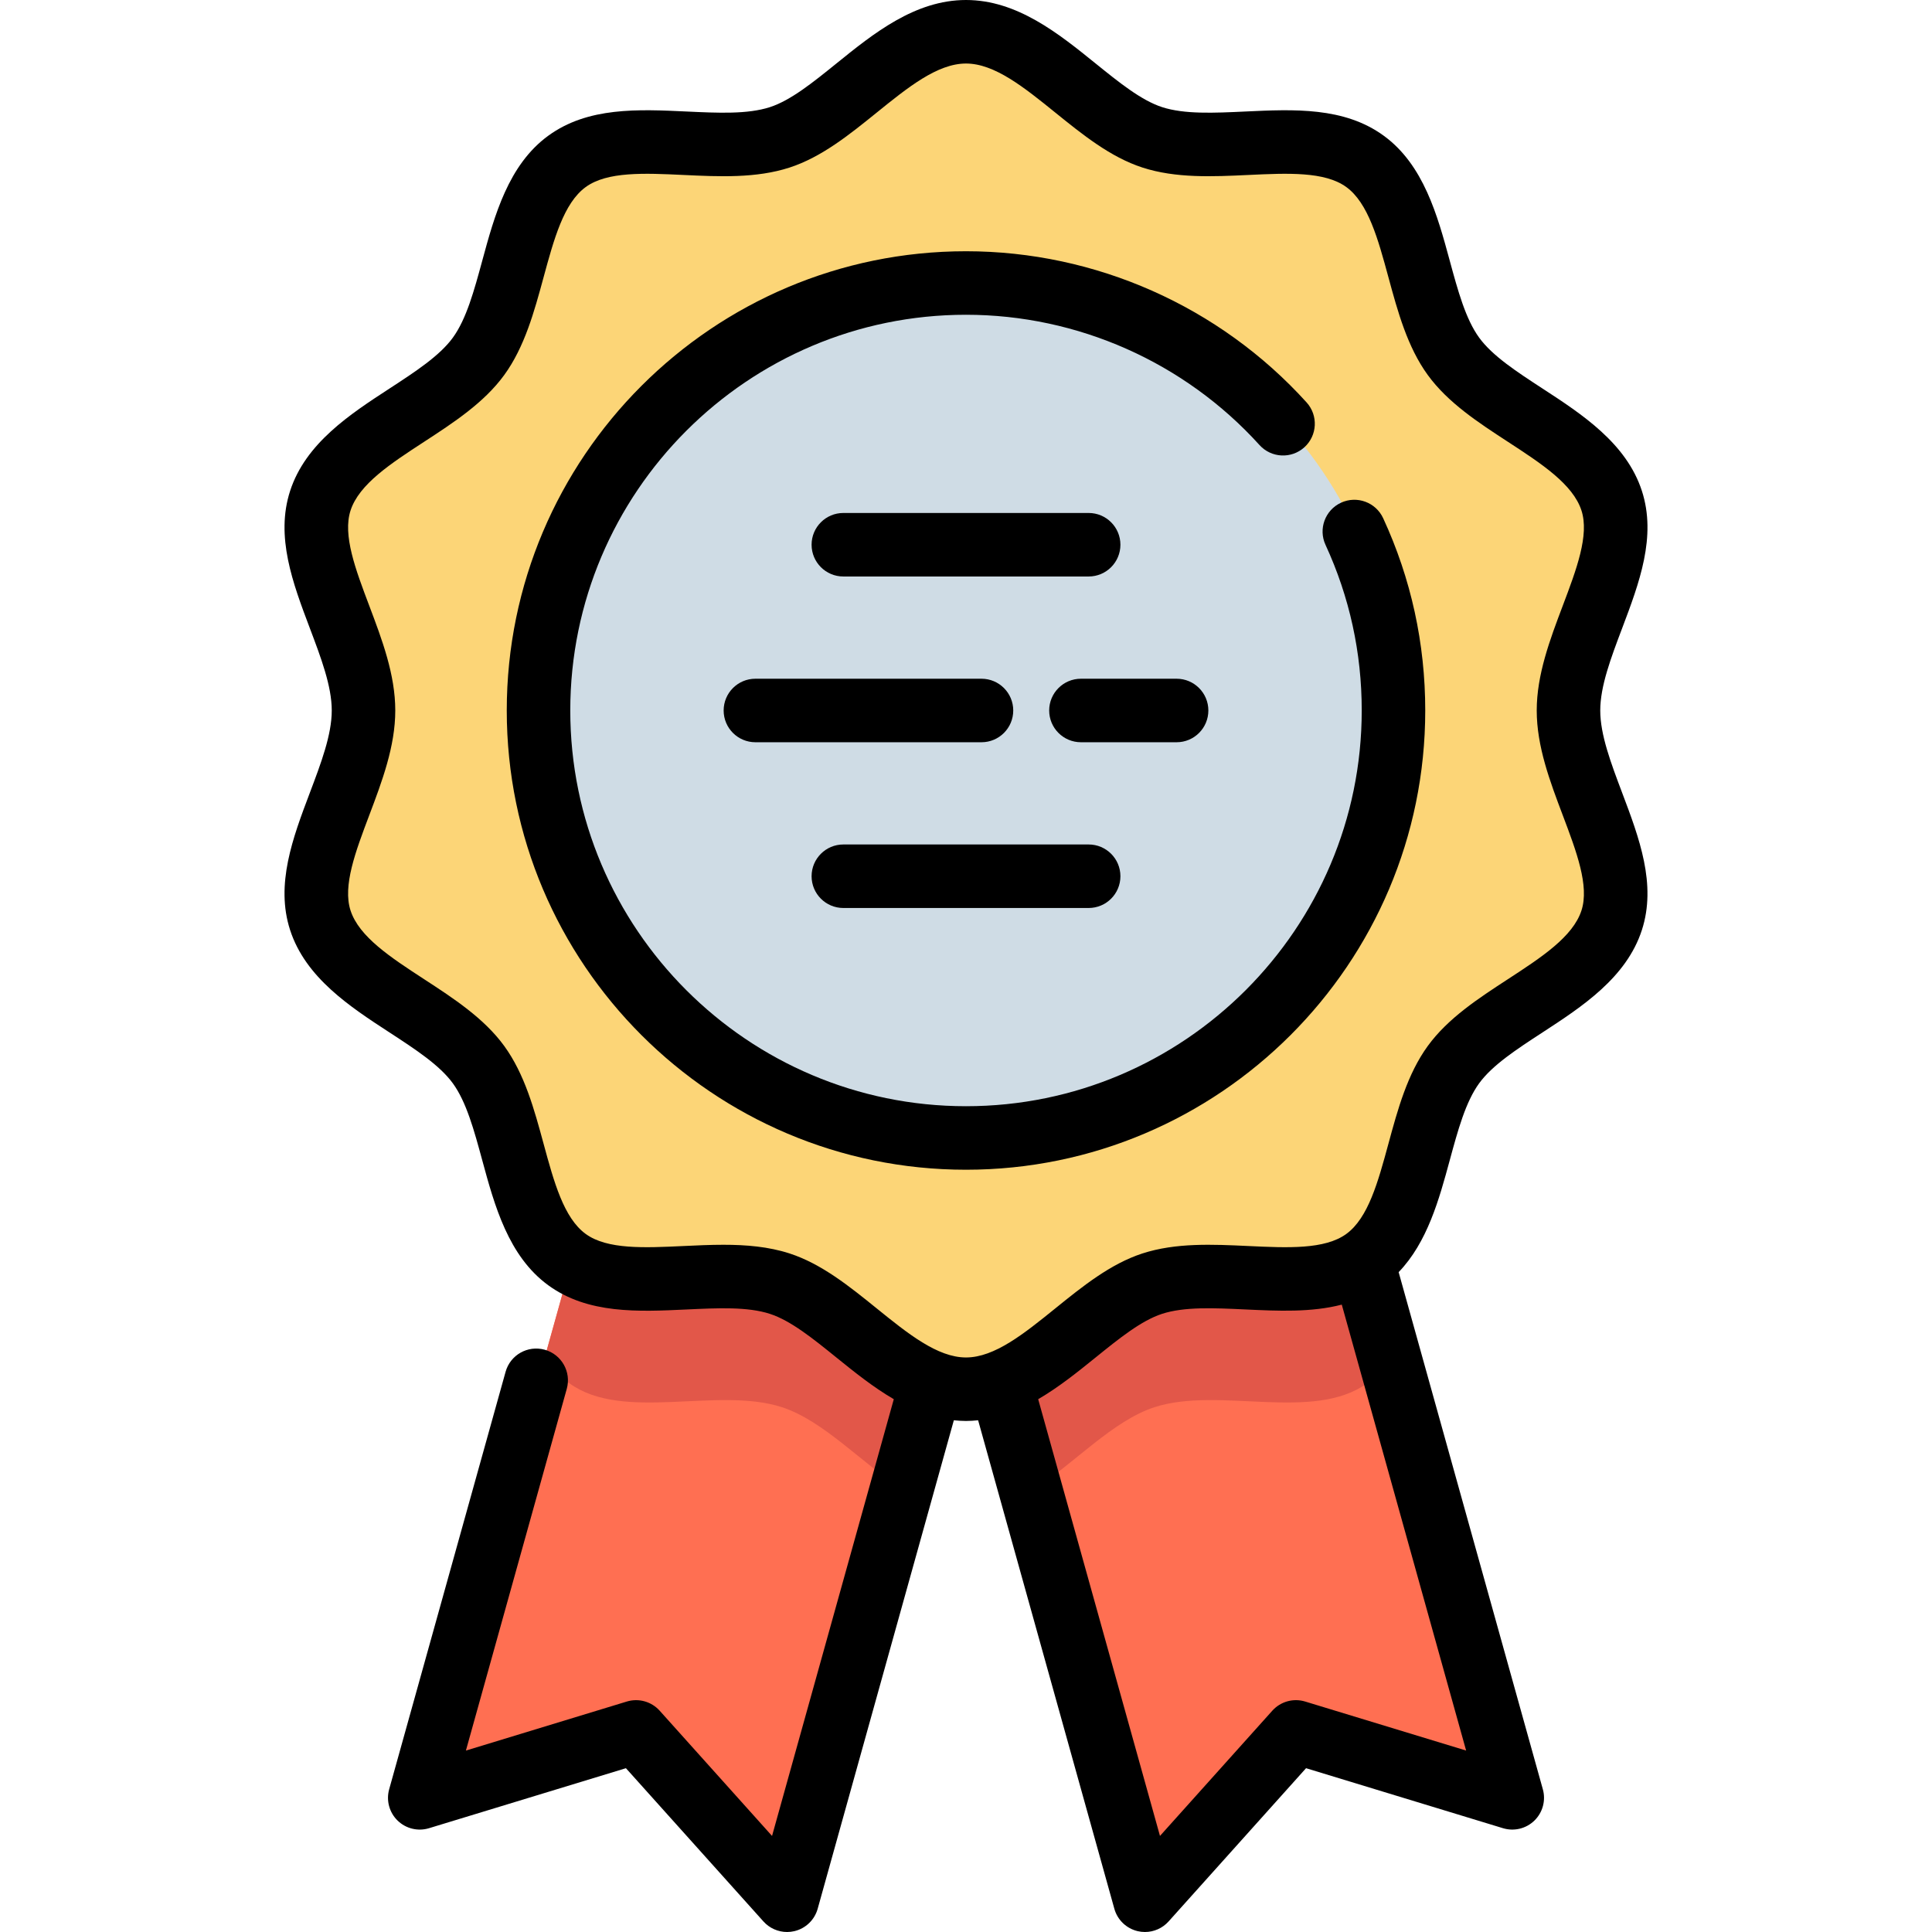
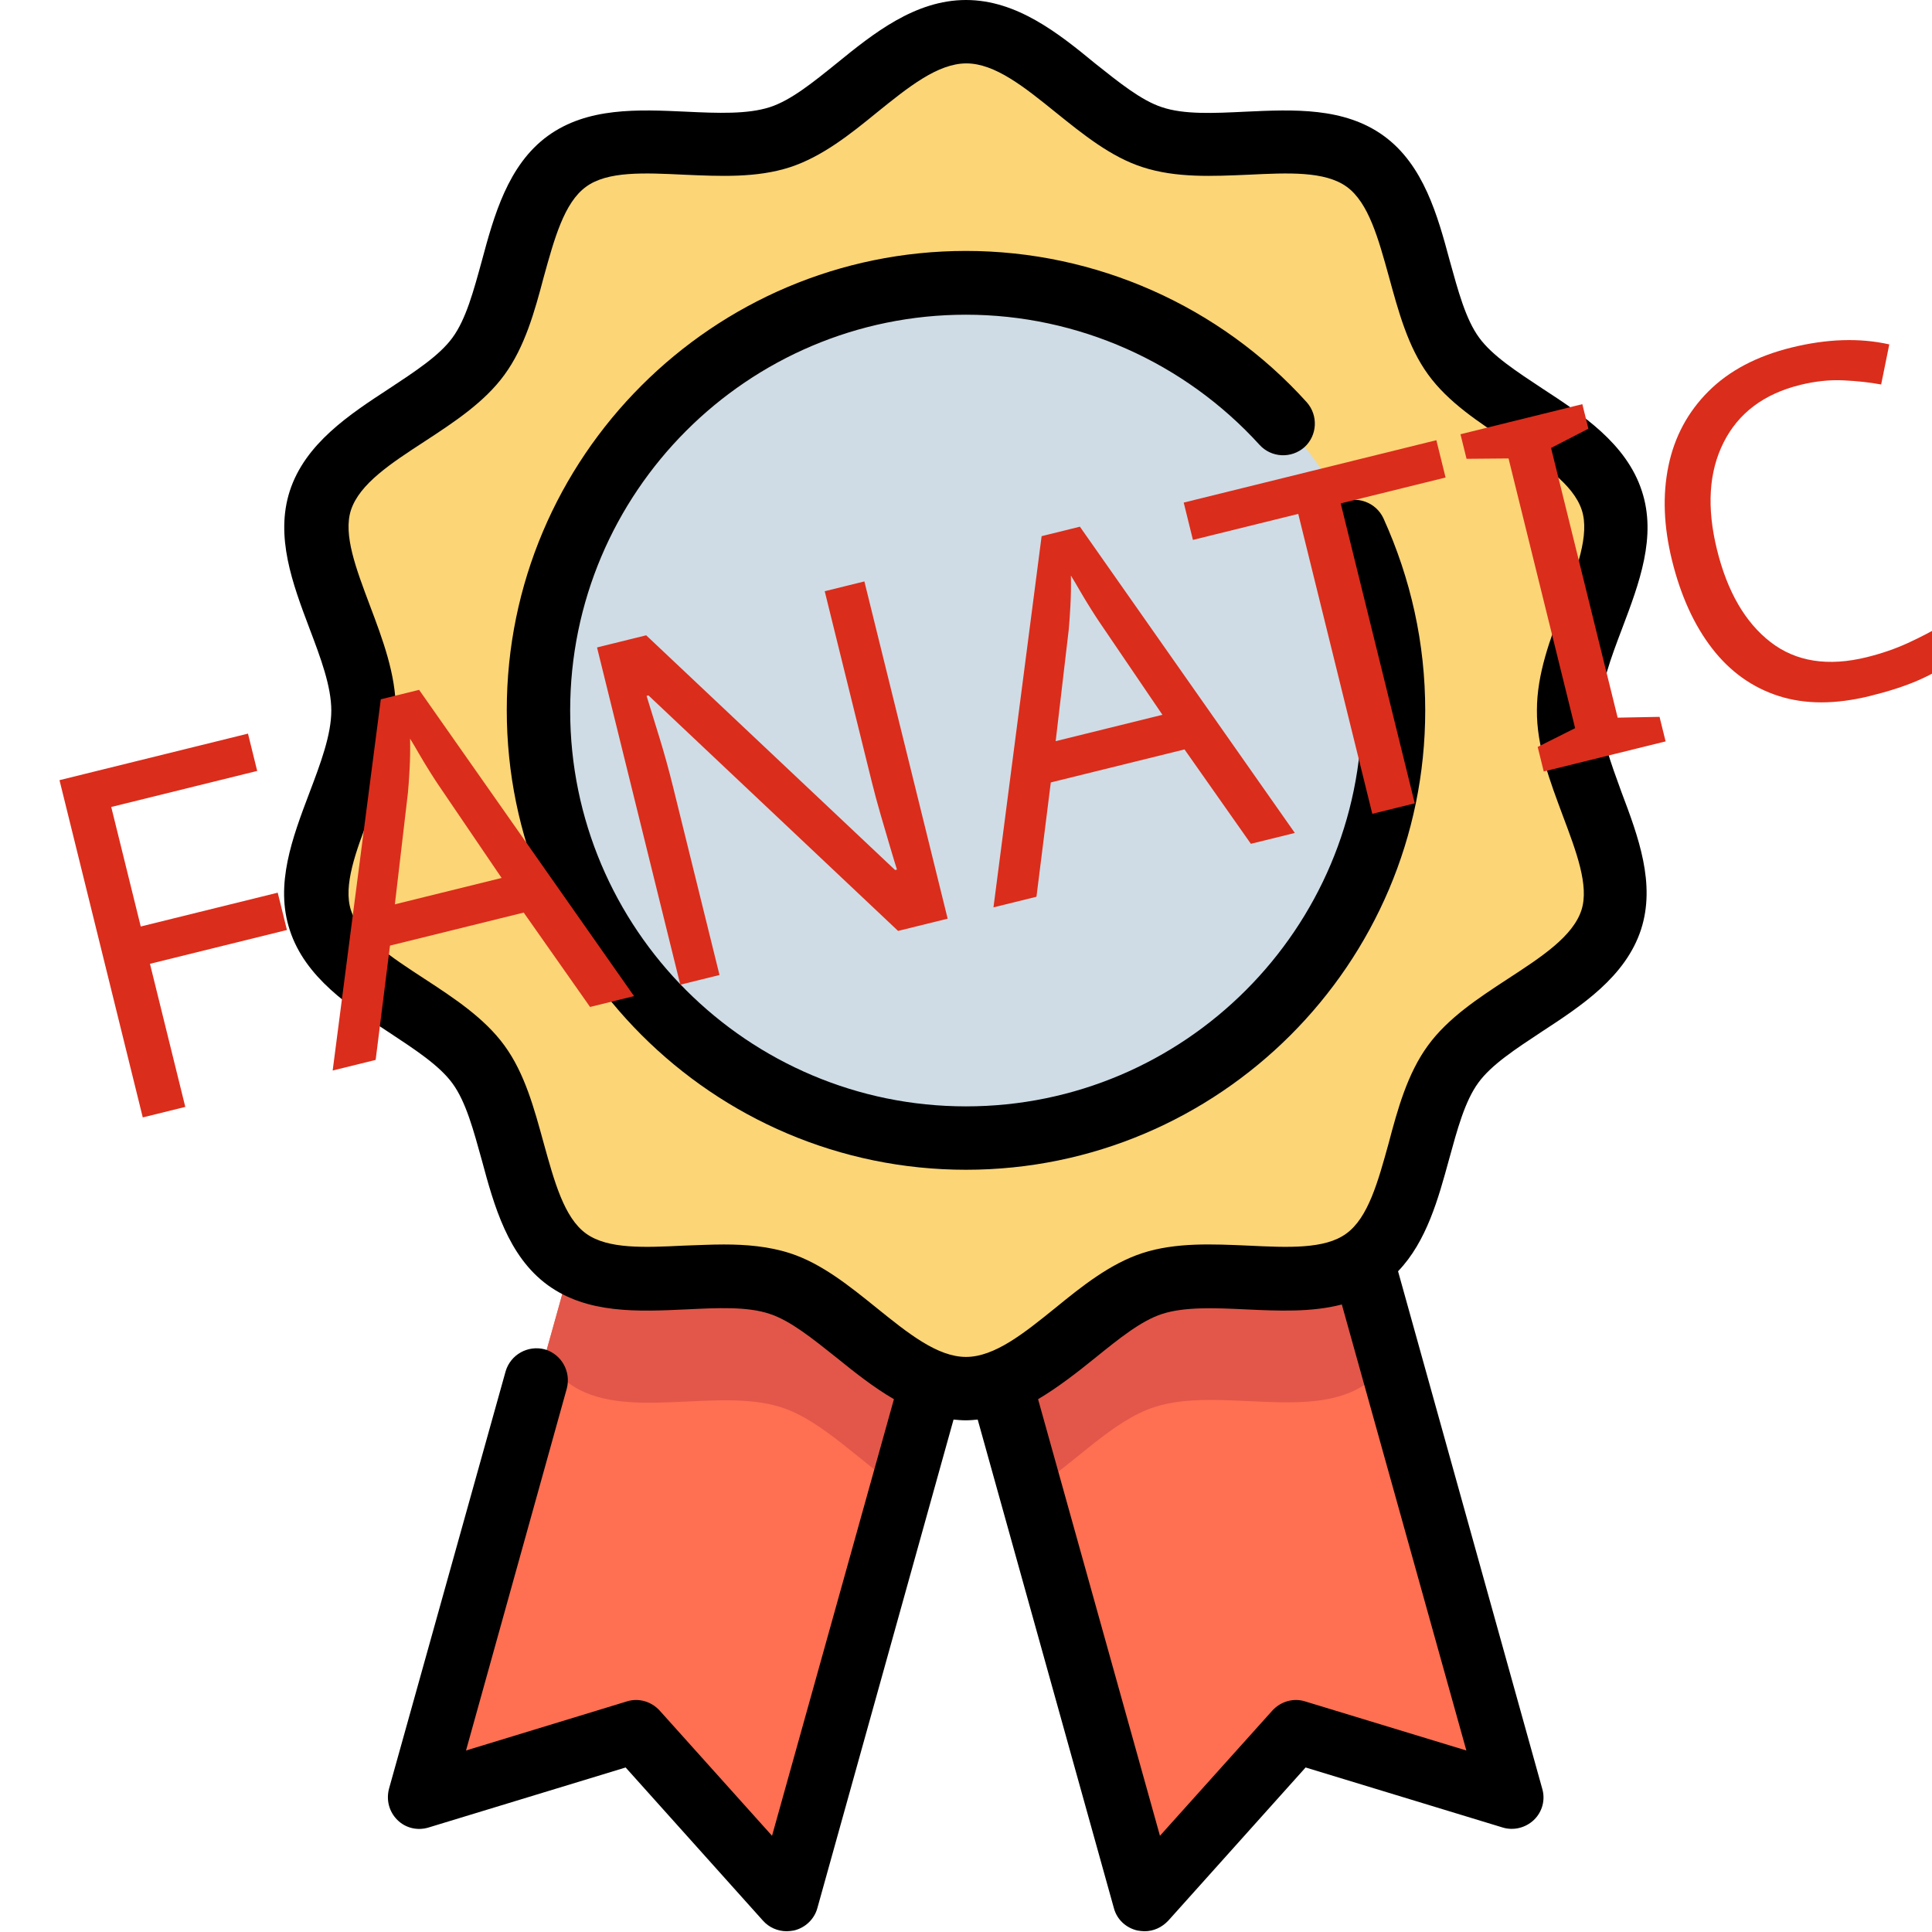
<svg xmlns="http://www.w3.org/2000/svg" version="1.1" id="Layer_1" x="0px" y="0px" viewBox="0 0 512 512" style="enable-background:new 0 0 512 512;" xml:space="preserve">
+   <style type="text/css">
+ 	.st0{fill:#FF6F52;}
+ 	.st1{fill:#FCD577;}
+ 	.st2{fill:#E25749;}
+ 	.st3{fill:#CFDCE5;}
+ 	.st4{fill:#DB2D1B;}
+ 	.st5{font-family:'Consolas-Bold';}
+ 	.st6{font-size:128.94px;}
+ </style>
  <g>
-     <polygon style="fill:#FF6F52;" points="247.432,366.338 239.465,394.929 209.168,503.584 169.142,458.98 111.824,476.44    144.444,359.448 151.48,334.234 207.227,340.181  " />
-     <polygon style="fill:#FF6F52;" points="401.353,476.44 344.024,458.98 304.009,503.584 273.701,394.929 265.734,366.349    305.939,340.181 361.697,334.234 368.733,359.448  " />
+     <polygon class="st0" points="247.4,366.3 239.5,394.9 209.2,503.6 169.1,459 111.8,476.4 144.4,359.4 151.5,334.2 207.2,340.2  " />
+     <polygon class="st0" points="401.4,476.4 344,459 304,503.6 273.7,394.9 265.7,366.3 305.9,340.2 361.7,334.2 368.7,359.4  " />
  </g>
-   <path style="fill:#FCD577;" d="M416.251,188.287c0-18.314,16.81-39.07,11.446-55.595c-5.561-17.127-31.547-23.997-41.922-38.252  c-10.478-14.399-9.053-41.199-23.452-51.678c-14.255-10.375-39.253-0.808-56.38-6.369c-16.527-5.366-31.043-27.977-49.358-27.977  s-32.831,22.611-49.355,27.977c-17.127,5.561-42.124-4.006-56.381,6.369C136.45,53.24,137.875,80.041,127.397,94.44  c-10.375,14.255-36.361,21.125-41.922,38.251c-5.366,16.525,11.444,37.282,11.444,55.596s-16.81,39.07-11.446,55.595  c5.561,17.127,31.547,23.997,41.922,38.252c10.478,14.399,9.053,41.199,23.452,51.678c14.255,10.375,39.253,0.808,56.38,6.369  c16.525,5.366,31.042,27.977,49.356,27.977s32.831-22.611,49.355-27.977c17.127-5.561,42.124,4.006,56.381-6.369  c14.399-10.478,12.974-37.279,23.452-51.678c10.375-14.255,36.361-21.125,41.922-38.251  C433.062,227.357,416.251,206.601,416.251,188.287z" />
+   <path class="st1" d="M416.3,188.3c0-18.3,16.8-39.1,11.4-55.6c-5.6-17.1-31.5-24-41.9-38.3c-10.5-14.4-9.1-41.2-23.5-51.7  c-14.3-10.4-39.3-0.8-56.4-6.4c-16.5-5.4-31-28-49.4-28s-32.8,22.6-49.4,28c-17.1,5.6-42.1-4-56.4,6.4c-14.4,10.5-13,37.3-23.5,51.7  C117,108.7,91,115.6,85.5,132.7c-5.4,16.5,11.4,37.3,11.4,55.6s-16.8,39.1-11.4,55.6c5.6,17.1,31.5,24,41.9,38.3  c10.5,14.4,9.1,41.2,23.5,51.7c14.3,10.4,39.3,0.8,56.4,6.4c16.5,5.4,31,28,49.4,28s32.8-22.6,49.4-28c17.1-5.6,42.1,4,56.4-6.4  c14.4-10.5,13-37.3,23.5-51.7c10.4-14.3,36.4-21.1,41.9-38.3C433.1,227.4,416.3,206.6,416.3,188.3z" />
  <g>
-     <path style="fill:#E25749;" d="M207.227,340.181l40.205,26.157l-7.967,28.592c-11.008-7.092-21.174-18.414-32.238-22.005   c-17.124-5.566-42.124,4.006-56.375-6.374c-2.592-1.896-4.679-4.309-6.407-7.103l7.036-25.214L207.227,340.181z" />
-     <path style="fill:#E25749;" d="M368.733,359.448c-1.728,2.794-3.815,5.207-6.407,7.103c-14.262,10.38-39.263,0.808-56.386,6.374   c-11.064,3.591-21.23,14.913-32.238,22.005l-7.967-28.58l40.205-26.168l55.758-5.947L368.733,359.448z" />
+     <path class="st2" d="M207.2,340.2l40.2,26.2l-8,28.6c-11-7.1-21.2-18.4-32.2-22c-17.1-5.6-42.1,4-56.4-6.4   c-2.6-1.9-4.7-4.3-6.4-7.1l7-25.2L207.2,340.2z" />
+     <path class="st2" d="M368.7,359.4c-1.7,2.8-3.8,5.2-6.4,7.1c-14.3,10.4-39.3,0.8-56.4,6.4c-11.1,3.6-21.2,14.9-32.2,22l-8-28.6   l40.2-26.2l55.8-5.9L368.7,359.4z" />
  </g>
-   <circle style="fill:#CFDCE5;" cx="256.584" cy="188.291" r="113.289" />
-   <path d="M355.388,133.221c-4.22,1.948-6.062,6.948-4.115,11.168c6.369,13.799,9.599,28.568,9.599,43.897  c0,57.827-47.045,104.872-104.871,104.872c-57.827,0-104.872-47.045-104.872-104.872c0-57.826,47.045-104.872,104.872-104.872  c29.573,0,57.924,12.585,77.781,34.528c3.119,3.446,8.439,3.711,11.888,0.594c3.446-3.119,3.712-8.441,0.592-11.888  c-23.043-25.462-55.942-40.065-90.261-40.065c-67.108,0-121.704,54.596-121.704,121.704s54.596,121.704,121.704,121.704  c67.107,0,121.703-54.596,121.703-121.704c0-17.782-3.751-34.925-11.148-50.951C364.608,133.116,359.607,131.274,355.388,133.221z" />
-   <path d="M424.083,188.286c0-6.442,2.82-13.903,5.806-21.802c4.508-11.925,9.169-24.257,5.228-36.393  c-4.106-12.644-15.903-20.329-26.311-27.111c-6.836-4.454-13.294-8.661-16.812-13.495c-3.593-4.937-5.636-12.456-7.8-20.416  c-3.235-11.905-6.902-25.398-17.505-33.114c-10.496-7.638-23.794-7.011-36.652-6.405c-8.306,0.392-16.151,0.762-22.081-1.164  c-5.519-1.792-11.42-6.562-17.667-11.612C280.56,8.913,269.533,0,256.001,0c-13.533,0-24.56,8.913-34.289,16.777  c-6.247,5.05-12.148,9.819-17.665,11.611c-5.93,1.926-13.776,1.555-22.082,1.164c-12.858-0.607-26.157-1.234-36.653,6.405  c-10.603,7.716-14.269,21.209-17.505,33.114c-2.163,7.96-4.207,15.478-7.8,20.416c-3.518,4.834-9.976,9.041-16.812,13.495  c-10.409,6.781-22.206,14.467-26.31,27.11c-3.941,12.136,0.72,24.468,5.228,36.394c2.985,7.899,5.805,15.36,5.805,21.802  s-2.82,13.903-5.806,21.802c-4.508,11.926-9.169,24.258-5.228,36.394c4.106,12.643,15.903,20.329,26.311,27.11  c6.836,4.454,13.294,8.661,16.812,13.495c3.593,4.937,5.636,12.457,7.8,20.416c3.235,11.905,6.902,25.398,17.505,33.114  c10.495,7.638,23.793,7.011,36.652,6.405c8.305-0.393,16.151-0.762,22.081,1.164c5.519,1.792,11.42,6.562,17.668,11.612  c4.701,3.799,9.71,7.836,15.153,11.002L204.6,486.541l-29.778-33.184c-2.186-2.436-5.585-3.383-8.717-2.43l-42.635,12.992  l26.731-95.86c1.248-4.477-1.369-9.118-5.846-10.367c-4.479-1.247-9.119,1.369-10.367,5.846l-30.855,110.645  c-0.825,2.96,0.028,6.135,2.227,8.282s5.395,2.925,8.333,2.029l52.184-15.902l36.443,40.613c1.616,1.801,3.904,2.796,6.264,2.795  c0.637,0,1.28-0.072,1.917-0.221c2.993-0.7,5.365-2.975,6.191-5.935l36.088-129.46c1.059,0.111,2.128,0.187,3.219,0.187  c1.088,0,2.156-0.077,3.213-0.187l36.103,129.46c0.825,2.96,3.199,5.235,6.191,5.935c0.636,0.148,1.278,0.221,1.915,0.221  c2.361,0,4.649-0.995,6.265-2.796l36.431-40.613l52.195,15.902c2.938,0.895,6.132,0.118,8.332-2.029  c2.198-2.148,3.052-5.322,2.227-8.281l-38.214-137.05c7.617-7.905,10.742-19.355,13.534-29.631c2.163-7.96,4.207-15.479,7.8-20.416  c3.518-4.834,9.976-9.041,16.812-13.495c10.409-6.781,22.206-14.467,26.31-27.109c3.941-12.136-0.72-24.468-5.228-36.394  C426.902,202.189,424.083,194.729,424.083,188.286z M345.89,450.926c-3.131-0.956-6.532-0.006-8.718,2.43l-29.766,33.183  l-32.277-115.739c5.446-3.167,10.456-7.204,15.159-11.006c6.247-5.05,12.148-9.819,17.667-11.612  c5.932-1.926,13.777-1.555,22.082-1.164c8.648,0.408,17.49,0.814,25.549-1.28l32.952,118.178L345.89,450.926z M414.144,216.039  c3.64,9.631,7.079,18.729,4.963,25.245c-2.268,6.985-10.633,12.435-19.49,18.205c-7.812,5.09-15.891,10.353-21.233,17.694  c-5.415,7.441-7.967,16.828-10.433,25.906c-2.751,10.124-5.35,19.685-11.166,23.919c-5.712,4.155-15.544,3.692-25.956,3.201  c-9.448-0.444-19.219-0.907-28.073,1.968c-8.48,2.754-15.886,8.74-23.049,14.53c-8.294,6.704-16.126,13.035-23.707,13.035  s-15.415-6.332-23.708-13.036c-7.162-5.789-14.57-11.777-23.049-14.529c-5.584-1.813-11.533-2.299-17.535-2.299  c-3.514,0-7.048,0.166-10.537,0.331c-10.41,0.491-20.243,0.955-25.955-3.201c-5.816-4.233-8.415-13.795-11.166-23.919  c-2.466-9.078-5.018-18.466-10.433-25.906c-5.341-7.34-13.419-12.603-21.233-17.694c-8.857-5.77-17.222-11.221-19.49-18.206  c-2.115-6.514,1.324-15.612,4.964-25.243c3.389-8.966,6.893-18.236,6.893-27.752c0-9.517-3.504-18.788-6.892-27.752  c-3.641-9.631-7.079-18.729-4.964-25.244c2.268-6.985,10.633-12.435,19.49-18.205c7.812-5.09,15.891-10.353,21.233-17.692  c5.415-7.441,7.967-16.828,10.433-25.906c2.751-10.124,5.35-19.685,11.166-23.919c5.71-4.156,15.546-3.693,25.956-3.201  c9.447,0.445,19.219,0.907,28.073-1.968c8.48-2.754,15.886-8.74,23.049-14.529c8.292-6.706,16.126-13.038,23.706-13.038  c7.58,0,15.415,6.332,23.707,13.035c7.162,5.79,14.57,11.777,23.049,14.53c8.854,2.875,18.623,2.415,28.072,1.968  c10.41-0.49,20.244-0.954,25.955,3.201c5.816,4.233,8.415,13.795,11.166,23.919c2.466,9.078,5.018,18.466,10.433,25.906  c5.341,7.34,13.419,12.603,21.232,17.692c8.857,5.77,17.222,11.22,19.491,18.206c2.115,6.515-1.323,15.612-4.964,25.244  c-3.389,8.965-6.893,18.236-6.893,27.752C407.249,197.804,410.754,207.073,414.144,216.039z" />
-   <path d="M288.506,152.776c4.648,0,8.416-3.768,8.416-8.416s-3.768-8.416-8.416-8.416h-65.01c-4.648,0-8.416,3.768-8.416,8.416  s3.768,8.416,8.416,8.416H288.506z" />
-   <path d="M223.496,240.627h65.01c4.648,0,8.416-3.768,8.416-8.416s-3.768-8.416-8.416-8.416h-65.01c-4.648,0-8.416,3.768-8.416,8.416  S218.848,240.627,223.496,240.627z" />
-   <path d="M320.227,188.286c0-4.648-3.768-8.416-8.416-8.416H286.46c-4.648,0-8.416,3.768-8.416,8.416s3.768,8.416,8.416,8.416h25.351  C316.459,196.702,320.227,192.935,320.227,188.286z" />
-   <path d="M191.774,188.286c0,4.648,3.768,8.416,8.416,8.416h59.914c4.648,0,8.416-3.768,8.416-8.416s-3.768-8.416-8.416-8.416H200.19  C195.542,179.87,191.774,183.638,191.774,188.286z" />
-   <g>
- </g>
-   <g>
- </g>
-   <g>
- </g>
-   <g>
- </g>
-   <g>
- </g>
-   <g>
- </g>
-   <g>
- </g>
-   <g>
- </g>
-   <g>
- </g>
-   <g>
- </g>
-   <g>
- </g>
-   <g>
- </g>
-   <g>
- </g>
-   <g>
- </g>
-   <g>
- </g>
+   <circle class="st3" cx="256.6" cy="188.3" r="113.3" />
+   <path d="M355.4,133.2c-4.2,1.9-6.1,6.9-4.1,11.2c6.4,13.8,9.6,28.6,9.6,43.9c0,57.8-47,104.9-104.9,104.9  c-57.8,0-104.9-47-104.9-104.9c0-57.8,47-104.9,104.9-104.9c29.6,0,57.9,12.6,77.8,34.5c3.1,3.4,8.4,3.7,11.9,0.6  c3.4-3.1,3.7-8.4,0.6-11.9c-23-25.5-55.9-40.1-90.3-40.1c-67.1,0-121.7,54.6-121.7,121.7S188.9,310,256,310  c67.1,0,121.7-54.6,121.7-121.7c0-17.8-3.8-34.9-11.1-51C364.6,133.1,359.6,131.3,355.4,133.2z" />
+   <path d="M424.1,188.3c0-6.4,2.8-13.9,5.8-21.8c4.5-11.9,9.2-24.3,5.2-36.4c-4.1-12.6-15.9-20.3-26.3-27.1  c-6.8-4.5-13.3-8.7-16.8-13.5c-3.6-4.9-5.6-12.5-7.8-20.4c-3.2-11.9-6.9-25.4-17.5-33.1c-10.5-7.6-23.8-7-36.7-6.4  c-8.3,0.4-16.2,0.8-22.1-1.2c-5.5-1.8-11.4-6.6-17.7-11.6C280.6,8.9,269.5,0,256,0c-13.5,0-24.6,8.9-34.3,16.8  c-6.2,5-12.1,9.8-17.7,11.6c-5.9,1.9-13.8,1.6-22.1,1.2c-12.9-0.6-26.2-1.2-36.7,6.4c-10.6,7.7-14.3,21.2-17.5,33.1  c-2.2,8-4.2,15.5-7.8,20.4c-3.5,4.8-10,9-16.8,13.5c-10.4,6.8-22.2,14.5-26.3,27.1c-3.9,12.1,0.7,24.5,5.2,36.4  c3,7.9,5.8,15.4,5.8,21.8s-2.8,13.9-5.8,21.8c-4.5,11.9-9.2,24.3-5.2,36.4c4.1,12.6,15.9,20.3,26.3,27.1c6.8,4.5,13.3,8.7,16.8,13.5  c3.6,4.9,5.6,12.5,7.8,20.4c3.2,11.9,6.9,25.4,17.5,33.1c10.5,7.6,23.8,7,36.7,6.4c8.3-0.4,16.2-0.8,22.1,1.2  c5.5,1.8,11.4,6.6,17.7,11.6c4.7,3.8,9.7,7.8,15.2,11l-32.3,115.7l-29.8-33.2c-2.2-2.4-5.6-3.4-8.7-2.4l-42.6,13l26.7-95.9  c1.2-4.5-1.4-9.1-5.8-10.4c-4.5-1.2-9.1,1.4-10.4,5.8l-30.9,110.6c-0.8,3,0,6.1,2.2,8.3s5.4,2.9,8.3,2l52.2-15.9l36.4,40.6  c1.6,1.8,3.9,2.8,6.3,2.8c0.6,0,1.3-0.1,1.9-0.2c3-0.7,5.4-3,6.2-5.9l36.1-129.5c1.1,0.1,2.1,0.2,3.2,0.2c1.1,0,2.2-0.1,3.2-0.2  l36.1,129.5c0.8,3,3.2,5.2,6.2,5.9c0.6,0.1,1.3,0.2,1.9,0.2c2.4,0,4.6-1,6.3-2.8l36.4-40.6l52.2,15.9c2.9,0.9,6.1,0.1,8.3-2  c2.2-2.1,3.1-5.3,2.2-8.3l-38.2-137.1c7.6-7.9,10.7-19.4,13.5-29.6c2.2-8,4.2-15.5,7.8-20.4c3.5-4.8,10-9,16.8-13.5  c10.4-6.8,22.2-14.5,26.3-27.1c3.9-12.1-0.7-24.5-5.2-36.4C426.9,202.2,424.1,194.7,424.1,188.3z M345.9,450.9c-3.1-1-6.5,0-8.7,2.4  l-29.8,33.2l-32.3-115.7c5.4-3.2,10.5-7.2,15.2-11c6.2-5,12.1-9.8,17.7-11.6c5.9-1.9,13.8-1.6,22.1-1.2c8.6,0.4,17.5,0.8,25.5-1.3  l33,118.2L345.9,450.9z M414.1,216c3.6,9.6,7.1,18.7,5,25.2c-2.3,7-10.6,12.4-19.5,18.2c-7.8,5.1-15.9,10.4-21.2,17.7  c-5.4,7.4-8,16.8-10.4,25.9c-2.8,10.1-5.4,19.7-11.2,23.9c-5.7,4.2-15.5,3.7-26,3.2c-9.4-0.4-19.2-0.9-28.1,2  c-8.5,2.8-15.9,8.7-23,14.5c-8.3,6.7-16.1,13-23.7,13s-15.4-6.3-23.7-13c-7.2-5.8-14.6-11.8-23-14.5c-5.6-1.8-11.5-2.3-17.5-2.3  c-3.5,0-7,0.2-10.5,0.3c-10.4,0.5-20.2,1-26-3.2c-5.8-4.2-8.4-13.8-11.2-23.9c-2.5-9.1-5-18.5-10.4-25.9  c-5.3-7.3-13.4-12.6-21.2-17.7c-8.9-5.8-17.2-11.2-19.5-18.2c-2.1-6.5,1.3-15.6,5-25.2c3.4-9,6.9-18.2,6.9-27.8  c0-9.5-3.5-18.8-6.9-27.8c-3.6-9.6-7.1-18.7-5-25.2c2.3-7,10.6-12.4,19.5-18.2c7.8-5.1,15.9-10.4,21.2-17.7  c5.4-7.4,8-16.8,10.4-25.9c2.8-10.1,5.4-19.7,11.2-23.9c5.7-4.2,15.5-3.7,26-3.2c9.4,0.4,19.2,0.9,28.1-2c8.5-2.8,15.9-8.7,23-14.5  c8.3-6.7,16.1-13,23.7-13c7.6,0,15.4,6.3,23.7,13c7.2,5.8,14.6,11.8,23,14.5c8.9,2.9,18.6,2.4,28.1,2c10.4-0.5,20.2-1,26,3.2  c5.8,4.2,8.4,13.8,11.2,23.9c2.5,9.1,5,18.5,10.4,25.9c5.3,7.3,13.4,12.6,21.2,17.7c8.9,5.8,17.2,11.2,19.5,18.2  c2.1,6.5-1.3,15.6-5,25.2c-3.4,9-6.9,18.2-6.9,27.8C407.2,197.8,410.8,207.1,414.1,216z" />
+   <text transform="matrix(0.9708 -0.2397 0.2397 0.9708 25.7001 299.1215)" class="st4 st5 st6">FANATIC</text>
</svg>
